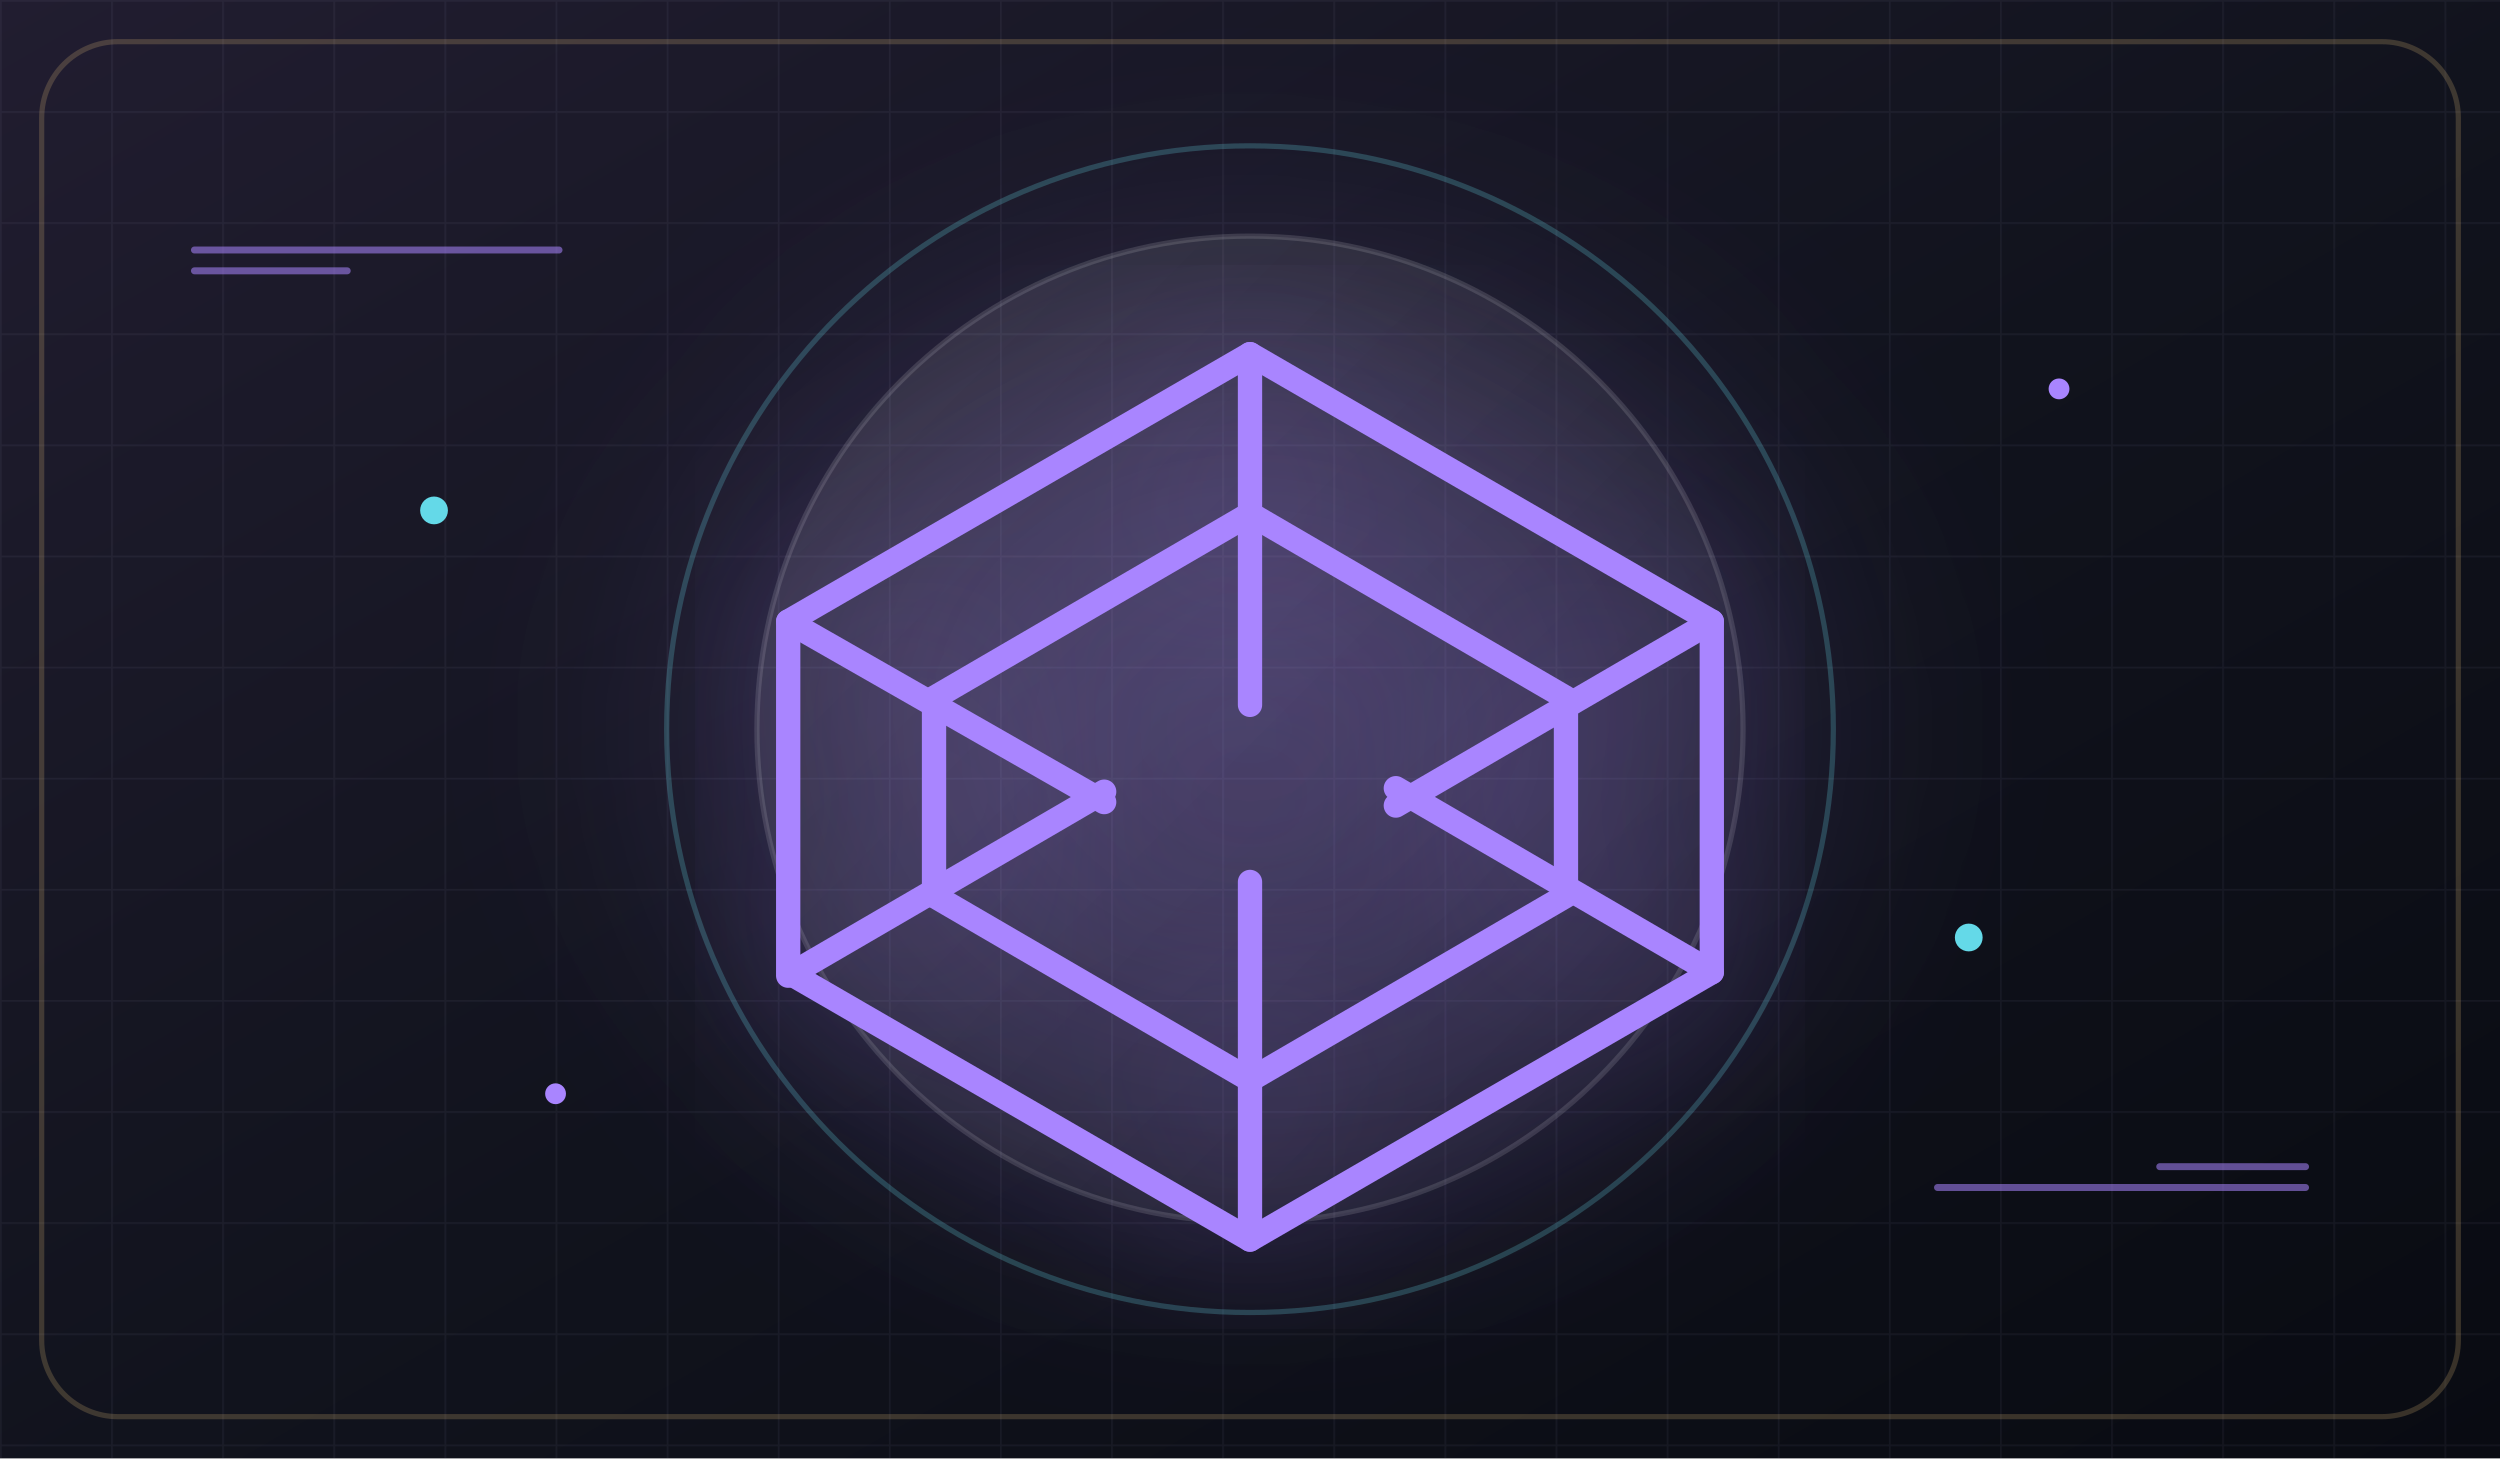
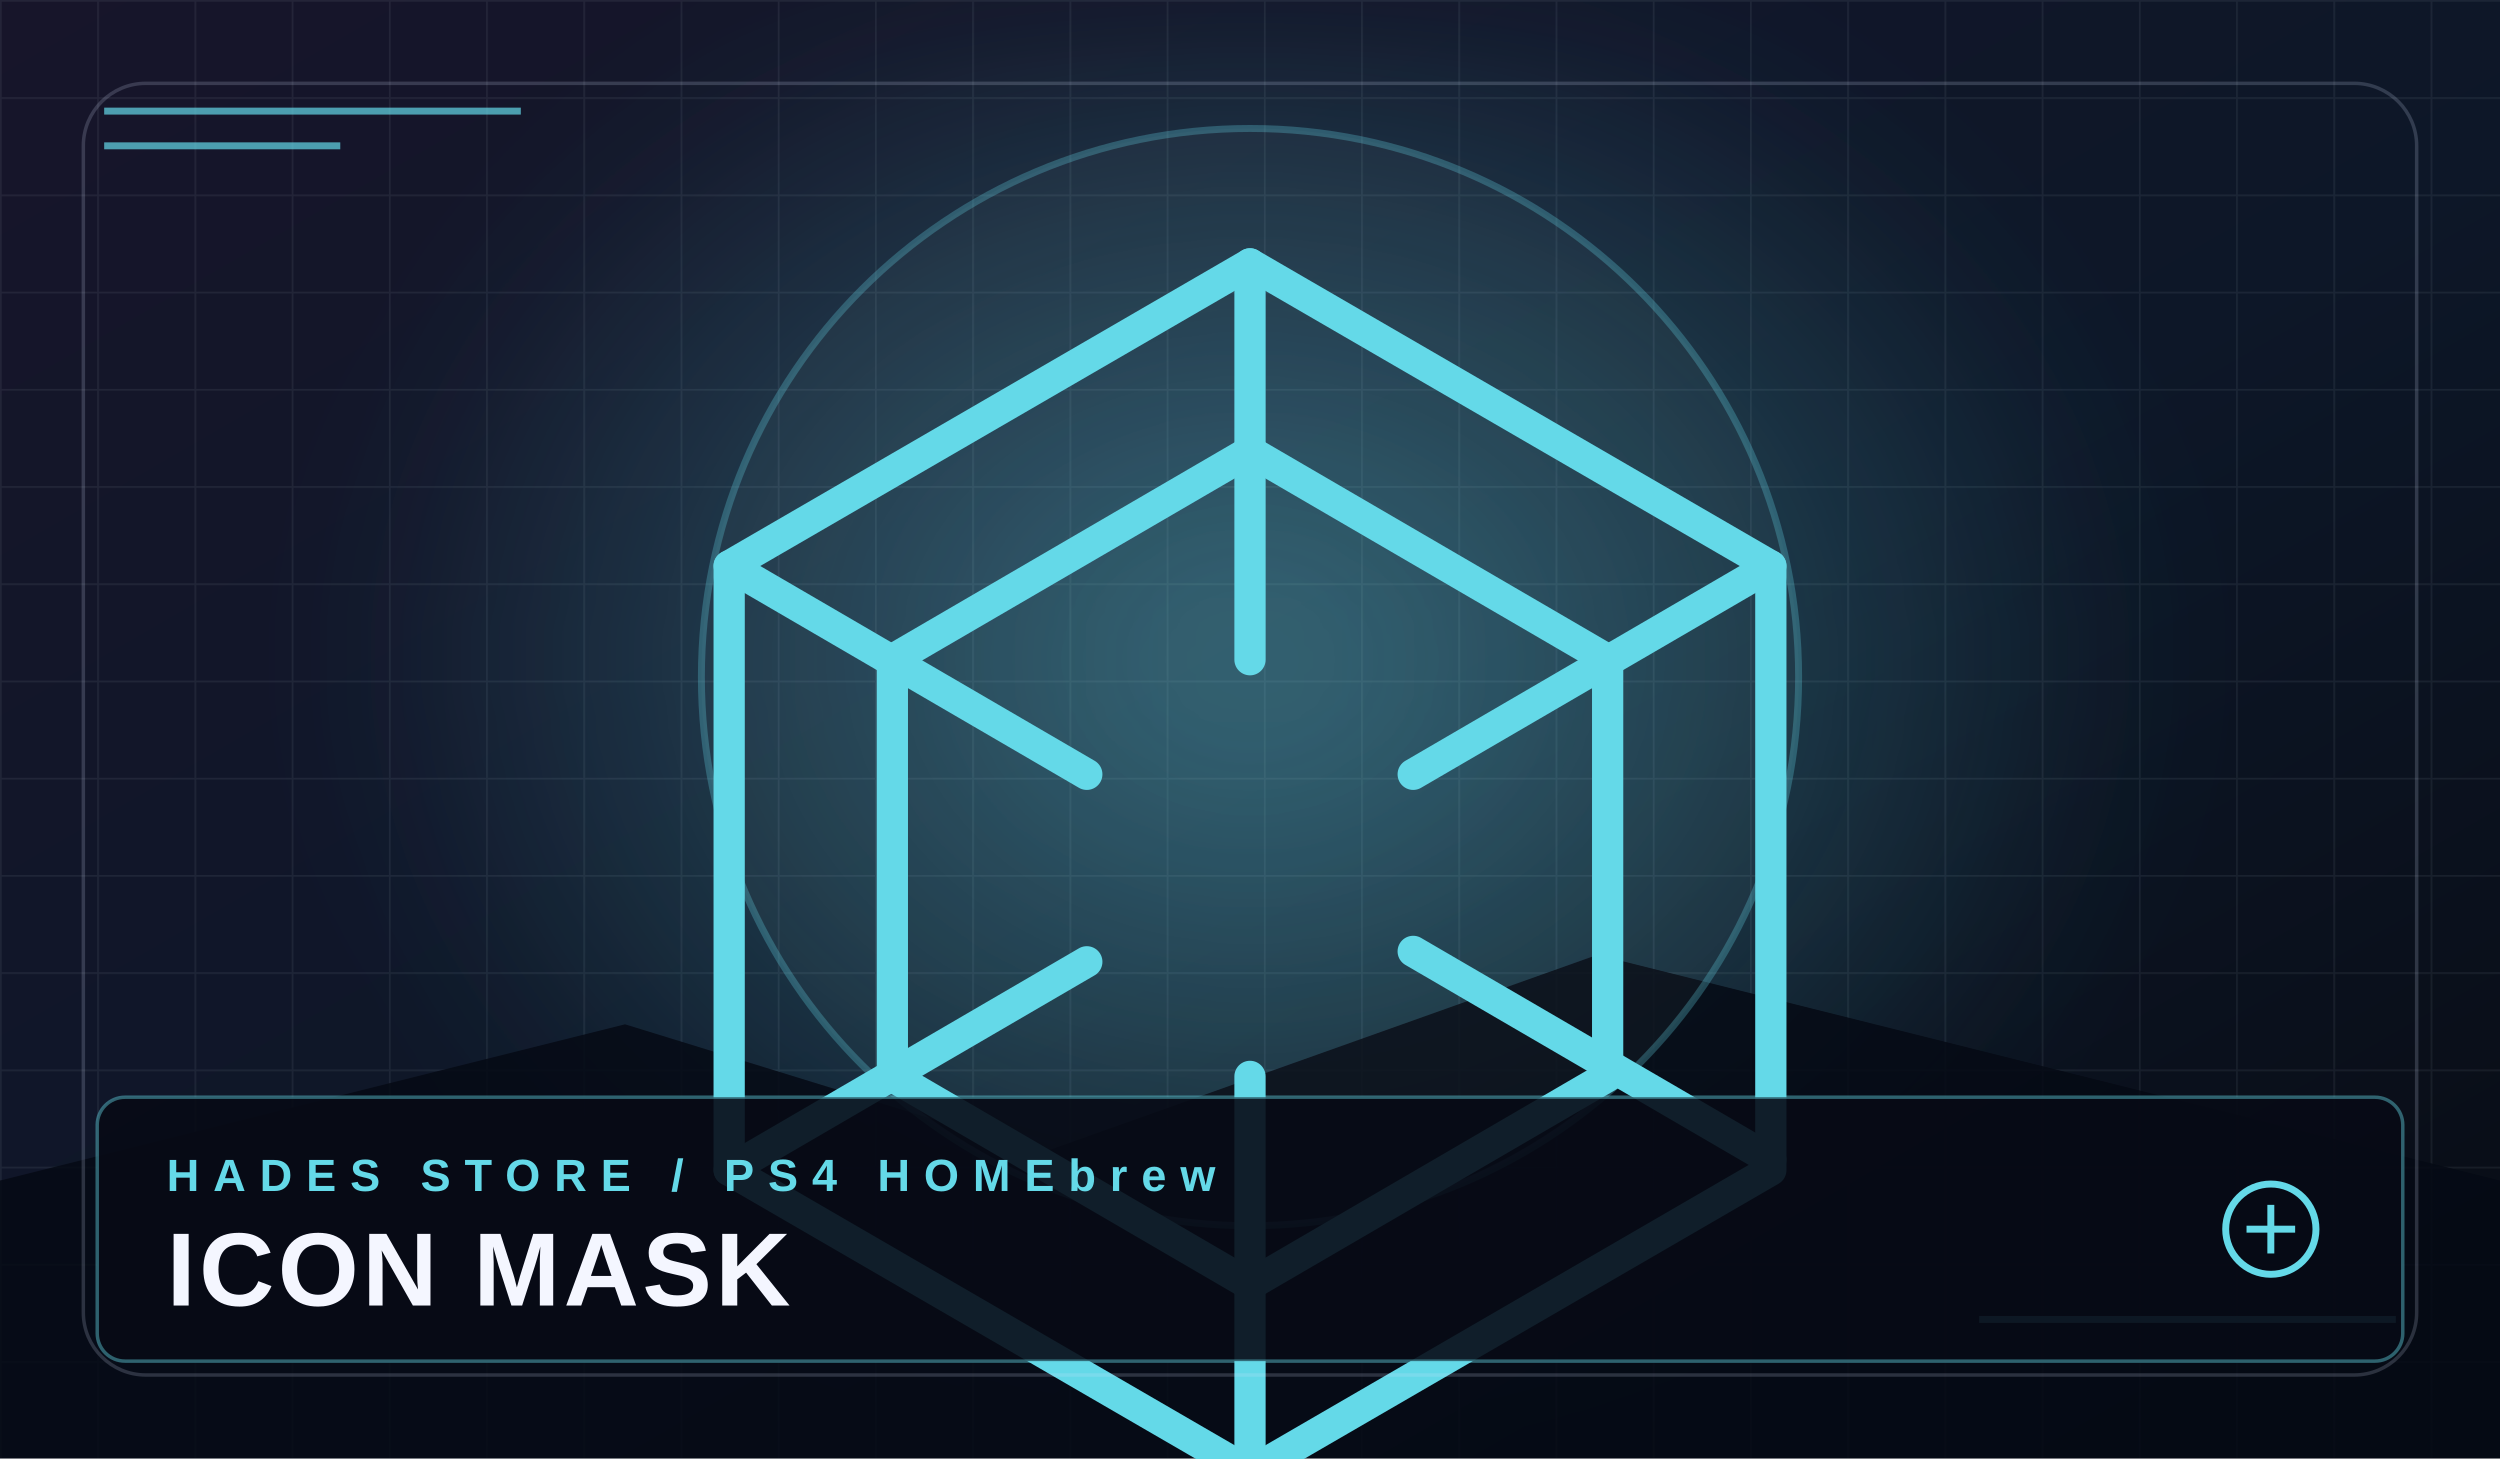
- <svg xmlns="http://www.w3.org/2000/svg" viewBox="0 0 720 420" role="img" aria-label="Ilustração estilizada HADES Store">
+ <svg xmlns="http://www.w3.org/2000/svg" viewBox="0 0 720 420" role="img" aria-label="Capa Icon Mask">
  <defs>
-     <linearGradient id="bg" x1="0" y1="0" x2="1" y2="1">
-       <stop stop-color="#211d30" />
-       <stop offset=".52" stop-color="#11131d" />
-       <stop offset="1" stop-color="#090b12" />
+     <linearGradient id="bg" x2="1" y2="1">
+       <stop stop-color="#17152a" />
+       <stop offset=".55" stop-color="#0d1728" />
+       <stop offset="1" stop-color="#080b13" />
    </linearGradient>
    <radialGradient id="glow">
-       <stop stop-color="#a985ff" stop-opacity=".32" />
-       <stop offset="1" stop-color="#a985ff" stop-opacity="0" />
+       <stop stop-color="#64d9e8" stop-opacity=".4" />
+       <stop offset="1" stop-color="#64d9e8" stop-opacity="0" />
    </radialGradient>
-     <linearGradient id="glass" x1="0" y1="0" x2="1" y2="1">
-       <stop stop-color="#fff" stop-opacity=".1" />
-       <stop offset="1" stop-color="#fff" stop-opacity=".015" />
-     </linearGradient>
-     <pattern id="grid" width="32" height="32" patternUnits="userSpaceOnUse">
-       <path d="M32 0H0v32" fill="none" stroke="#d9d5ec" stroke-opacity=".055" stroke-width="1" />
+     <pattern id="grid" width="28" height="28" patternUnits="userSpaceOnUse">
+       <path d="M28 0H0v28" fill="none" stroke="#d9e7ff" stroke-opacity=".07" />
    </pattern>
-     <filter id="soft">
-       <feGaussianBlur stdDeviation="24" />
+     <filter id="blur">
+       <feGaussianBlur stdDeviation="22" />
    </filter>
  </defs>
  <rect width="720" height="420" fill="url(#bg)" />
  <rect width="720" height="420" fill="url(#grid)" />
-   <ellipse cx="360" cy="210" rx="205" ry="175" fill="url(#glow)" filter="url(#soft)" />
-   <circle cx="360" cy="210" r="168" fill="none" stroke="#64d9e8" stroke-opacity=".24" stroke-width="1.5" />
-   <circle cx="360" cy="210" r="142" fill="url(#glass)" stroke="#fff" stroke-opacity=".13" stroke-width="1.5" />
-   <path d="M56 72h105M56 78h44M558 342h106M622 336h42" stroke="#a985ff" stroke-opacity=".55" stroke-width="2" stroke-linecap="round" />
-   <g fill="none" stroke="#a985ff" stroke-width="12" stroke-linecap="round" stroke-linejoin="round" filter="url(#soft)" opacity=".25">
-     <path d="m360 102 133 77v101l-133 77-133-77V179z" />
-     <path d="m360 148 91 53v57l-91 53-91-53v-57z" />
-     <path d="M360 102v101m133-24-91 53m91 48-91-53m-42 130V254m-133 27 91-53m-91-49 91 52" />
+   <ellipse cx="360" cy="190" rx="260" ry="210" fill="url(#glow)" filter="url(#blur)" />
+   <path d="M0 340 180 295 300 332 460 275 720 340v80H0z" fill="#050914" opacity=".85" />
+   <circle cx="360" cy="195" r="158" fill="#fff" fill-opacity=".025" stroke="#64d9e8" stroke-opacity=".28" stroke-width="2" />
+   <g fill="none" stroke="#64d9e8" stroke-width="9" stroke-linecap="round" stroke-linejoin="round">
+     <path d="m360 76 150 87v174l-150 87-150-87V163z" />
+     <path d="m360 130 103 60v120l-103 60-103-60V190z" />
+     <path d="M360 76v114m150-27-103 60m103 111-103-60m-47 147V310m-150 27 103-60m-103-114 103 60" />
  </g>
-   <g fill="none" stroke="#a985ff" stroke-width="7" stroke-linecap="round" stroke-linejoin="round">
-     <path d="m360 102 133 77v101l-133 77-133-77V179z" />
-     <path d="m360 148 91 53v57l-91 53-91-53v-57z" />
-     <path d="M360 102v101m133-24-91 53m91 48-91-53m-42 130V254m-133 27 91-53m-91-49 91 52" />
-   </g>
-   <circle cx="125" cy="147" r="4" fill="#64d9e8" />
-   <circle cx="593" cy="112" r="3" fill="#a985ff" />
-   <circle cx="567" cy="270" r="4" fill="#64d9e8" />
-   <circle cx="160" cy="315" r="3" fill="#a985ff" />
-   <rect x="12" y="12" width="696" height="396" rx="22" fill="none" stroke="#e2bd76" stroke-opacity=".22" stroke-width="1.5" />
+   <path d="M30 32h120m-120 10h68M570 380h120" stroke="#64d9e8" stroke-opacity=".7" stroke-width="2" />
+   <rect x="24" y="24" width="672" height="372" rx="18" fill="none" stroke="#d8e7ff" stroke-opacity=".18" />
+   <rect x="28" y="316" width="664" height="76" rx="8" fill="#070b16" fill-opacity=".9" stroke="#64d9e8" stroke-opacity=".42" />
+   <text x="48" y="343" fill="#64d9e8" font-family="Arial,sans-serif" font-size="13" font-weight="700" letter-spacing="4">HADES STORE  /  PS4 HOMEbrew</text>
+   <text x="48" y="376" fill="#f4f6ff" font-family="Arial,sans-serif" font-size="30" font-weight="800" letter-spacing="1">ICON MASK</text>
+   <circle cx="654" cy="354" r="13" fill="none" stroke="#64d9e8" stroke-width="2" />
+   <path d="M647 354h14m-7-7v14" stroke="#64d9e8" stroke-width="2" />
</svg>
